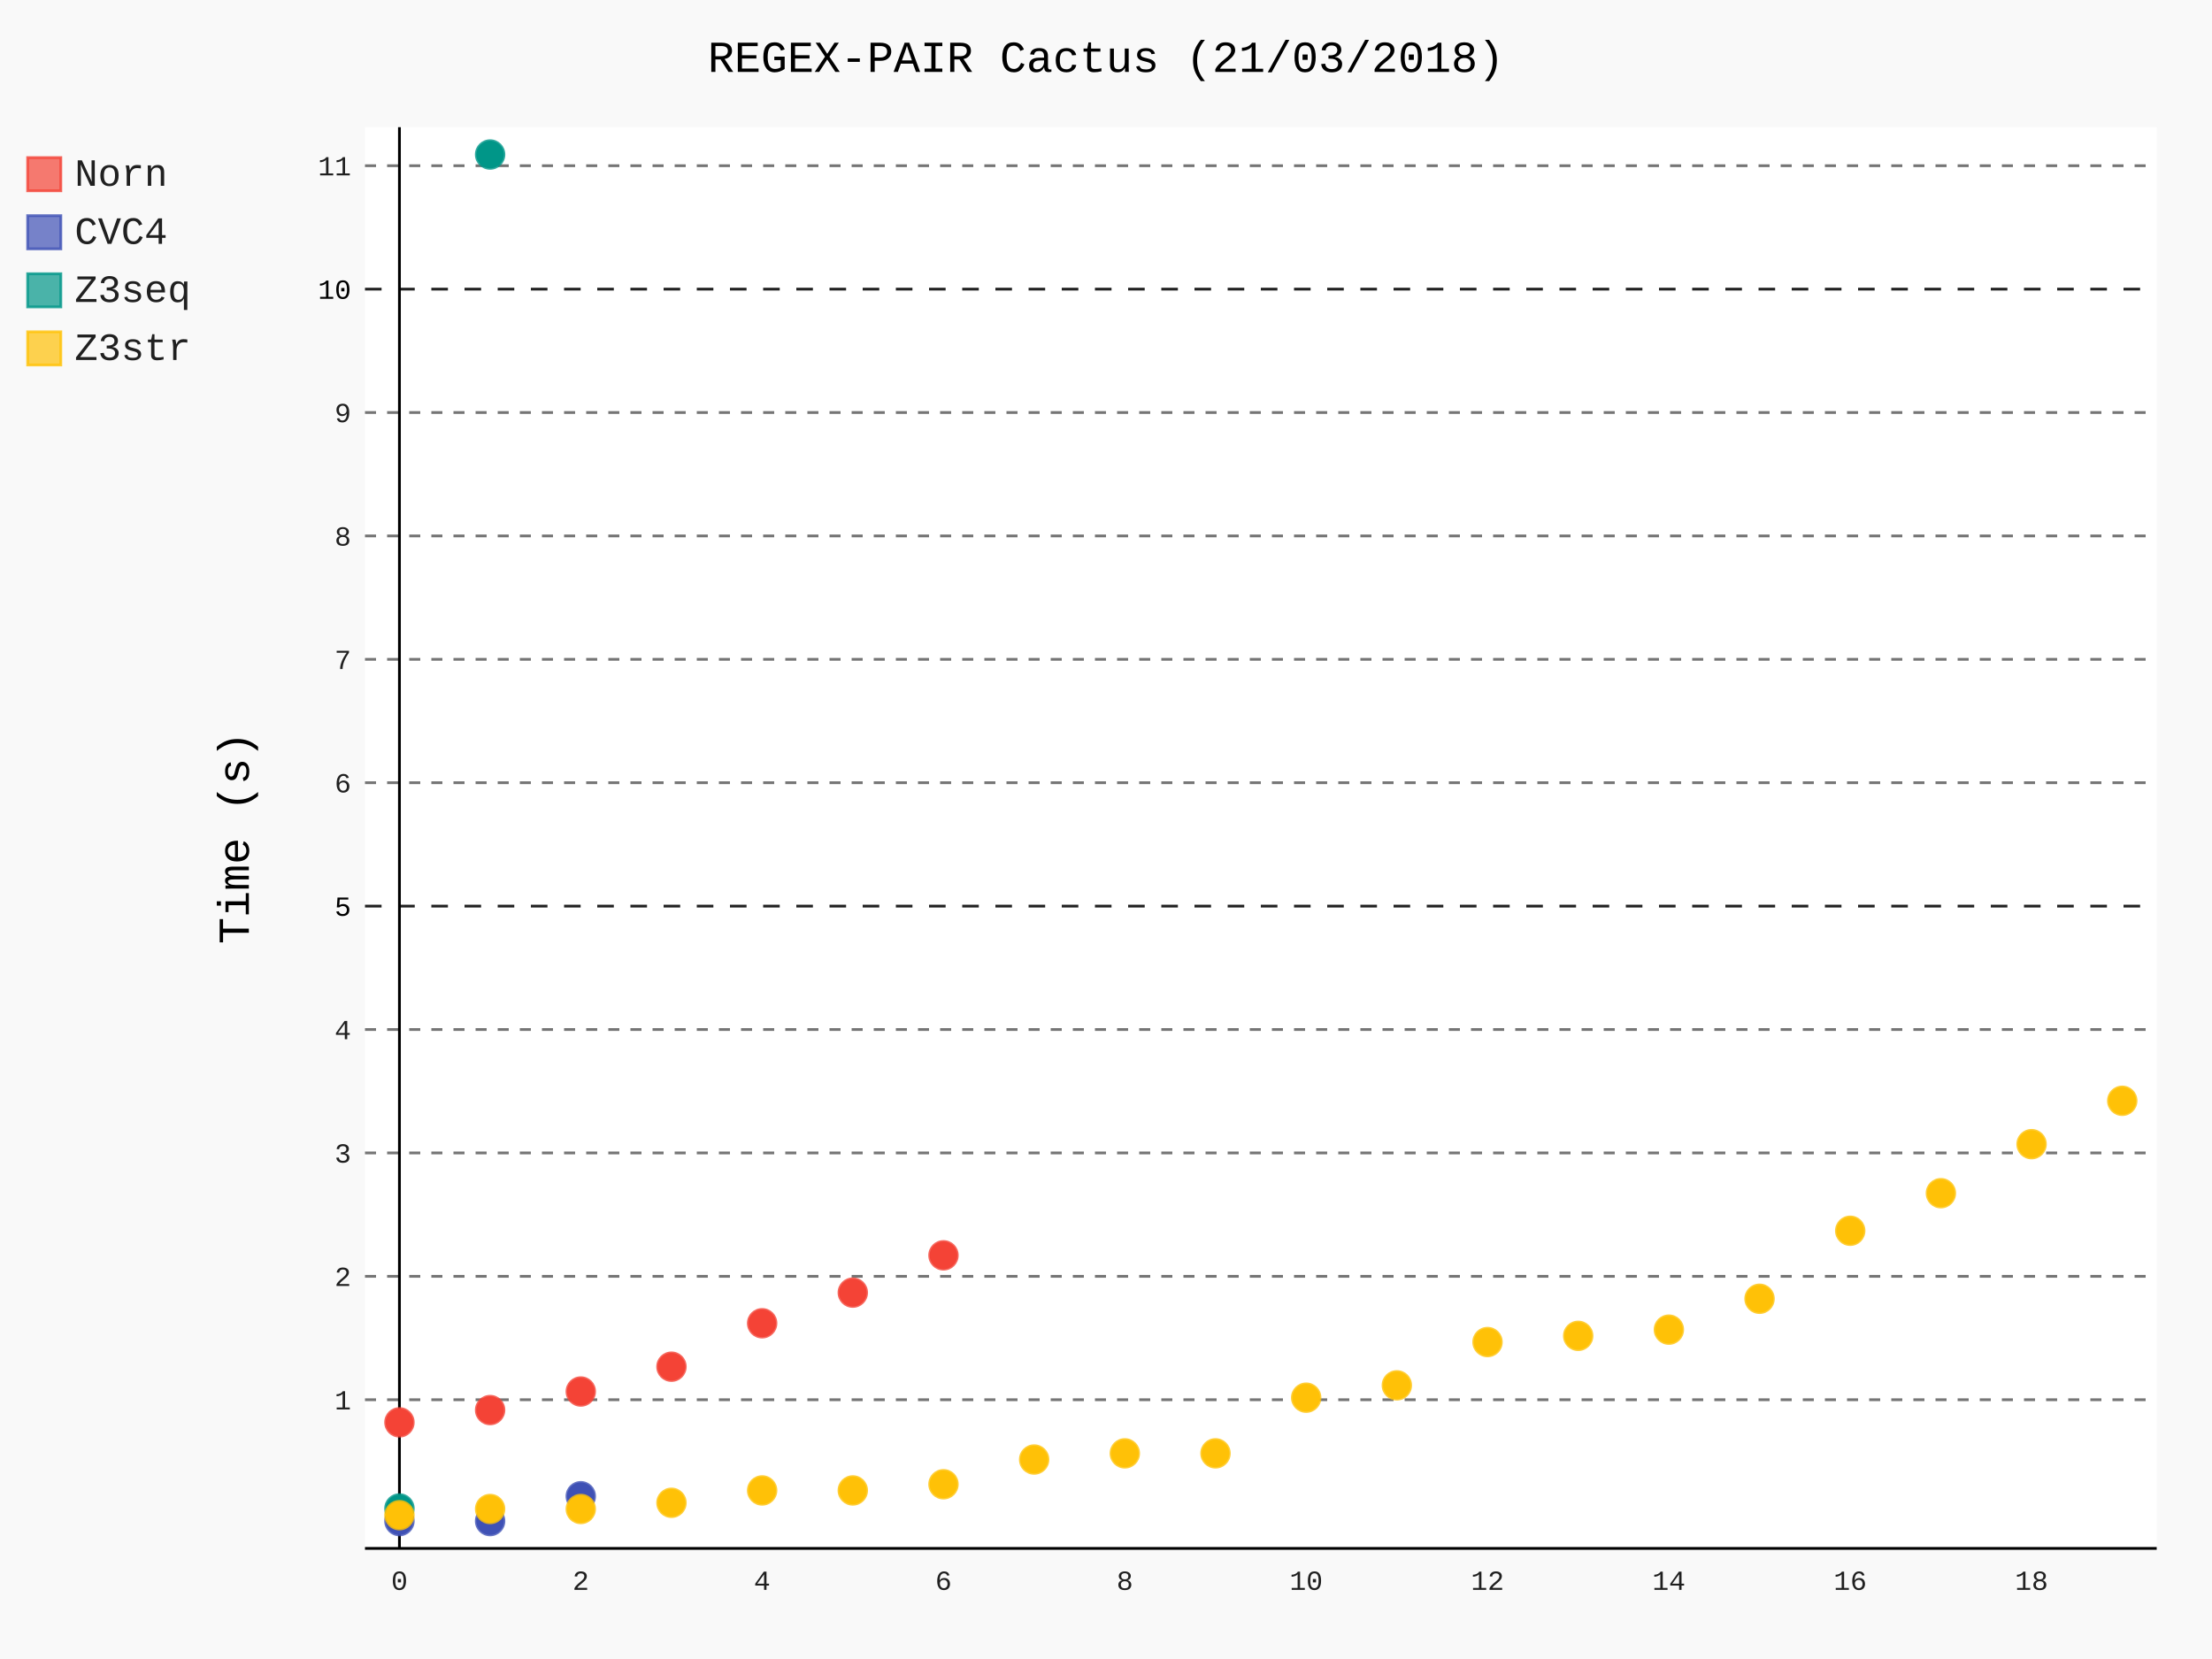
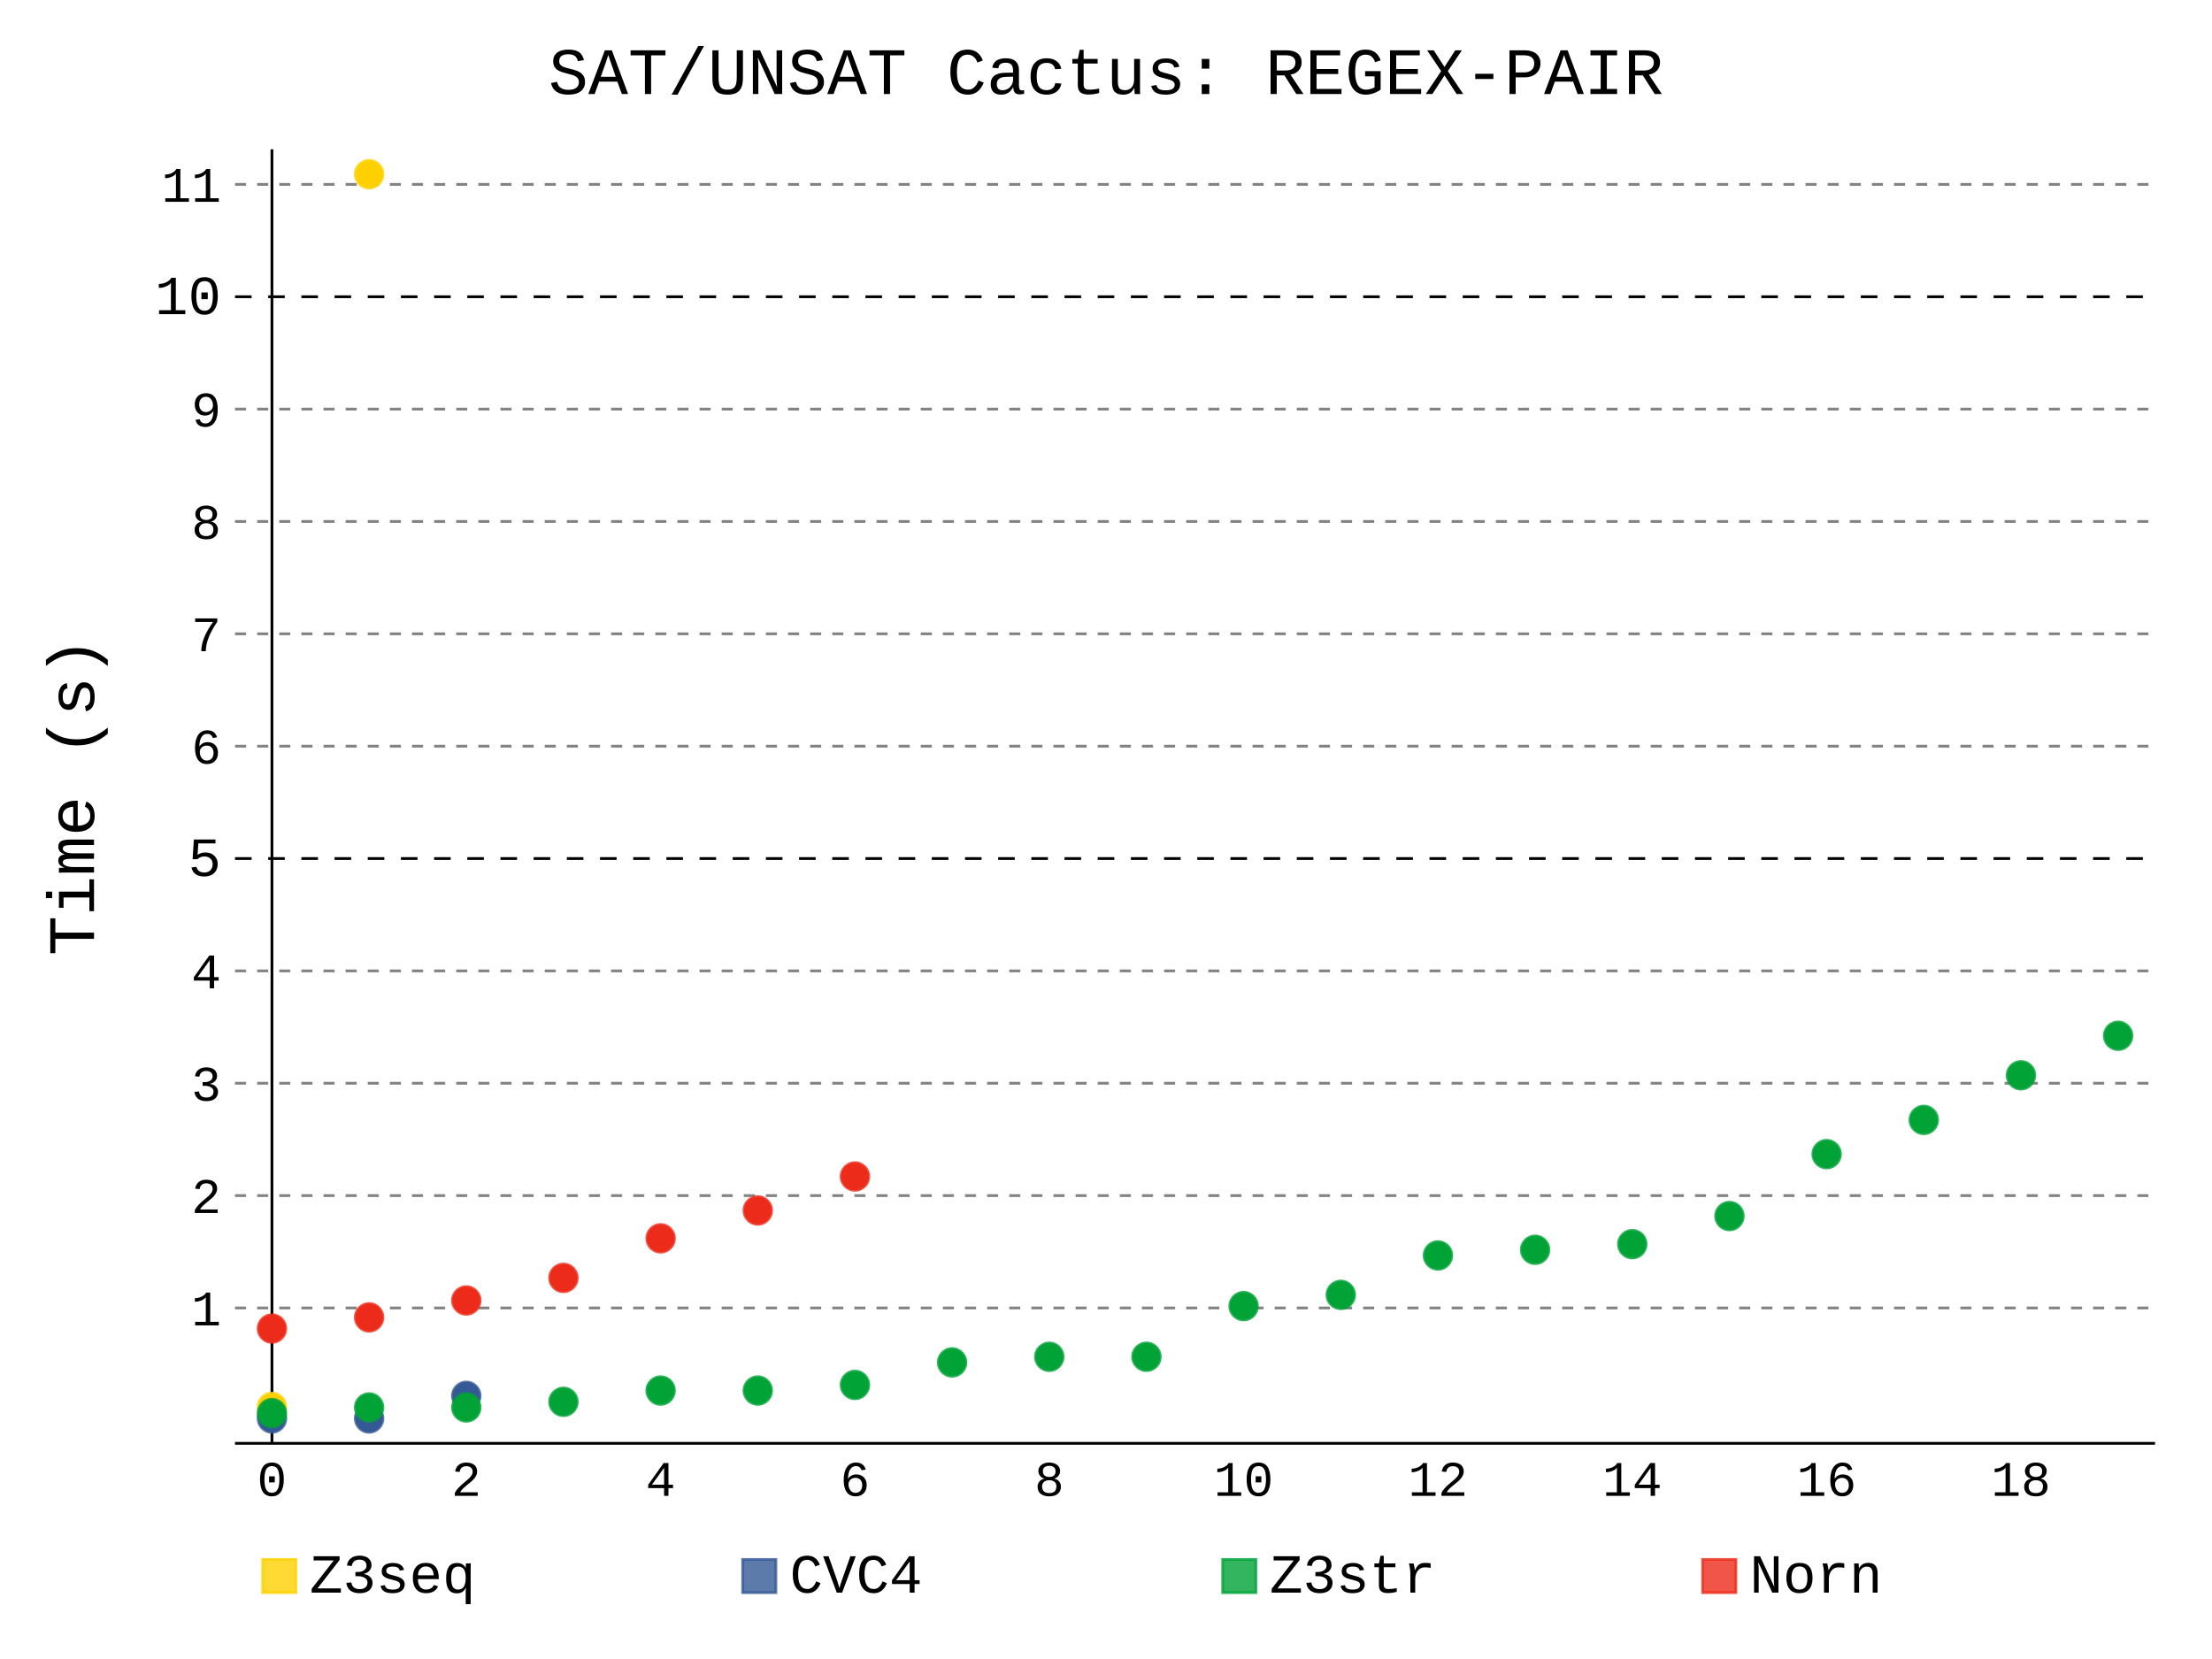
- <svg xmlns="http://www.w3.org/2000/svg" xmlns:xlink="http://www.w3.org/1999/xlink" id="chart-07d18e92-de01-43b3-aa21-6cb67c969e81" class="pygal-chart" viewBox="0 0 800 600">
+ <svg xmlns="http://www.w3.org/2000/svg" xmlns:xlink="http://www.w3.org/1999/xlink" id="chart-7e5427ba-a880-4a88-8755-be8c30e41da0" class="pygal-chart" viewBox="0 0 800 600">
  <defs>
-     <style type="text/css">#chart-07d18e92-de01-43b3-aa21-6cb67c969e81{-webkit-user-select:none;-webkit-font-smoothing:antialiased;font-family:Consolas,"Liberation Mono",Menlo,Courier,monospace}#chart-07d18e92-de01-43b3-aa21-6cb67c969e81 .title{font-family:Consolas,"Liberation Mono",Menlo,Courier,monospace;font-size:16px}#chart-07d18e92-de01-43b3-aa21-6cb67c969e81 .legends .legend text{font-family:Consolas,"Liberation Mono",Menlo,Courier,monospace;font-size:14px}#chart-07d18e92-de01-43b3-aa21-6cb67c969e81 .axis text{font-family:Consolas,"Liberation Mono",Menlo,Courier,monospace;font-size:10px}#chart-07d18e92-de01-43b3-aa21-6cb67c969e81 .axis text.major{font-family:Consolas,"Liberation Mono",Menlo,Courier,monospace;font-size:10px}#chart-07d18e92-de01-43b3-aa21-6cb67c969e81 .text-overlay text.value{font-family:Consolas,"Liberation Mono",Menlo,Courier,monospace;font-size:16px}#chart-07d18e92-de01-43b3-aa21-6cb67c969e81 .text-overlay text.label{font-family:Consolas,"Liberation Mono",Menlo,Courier,monospace;font-size:10px}#chart-07d18e92-de01-43b3-aa21-6cb67c969e81 .tooltip{font-family:Consolas,"Liberation Mono",Menlo,Courier,monospace;font-size:14px}#chart-07d18e92-de01-43b3-aa21-6cb67c969e81 text.no_data{font-family:Consolas,"Liberation Mono",Menlo,Courier,monospace;font-size:64px}
- #chart-07d18e92-de01-43b3-aa21-6cb67c969e81{background-color:rgba(249,249,249,1)}#chart-07d18e92-de01-43b3-aa21-6cb67c969e81 path,#chart-07d18e92-de01-43b3-aa21-6cb67c969e81 line,#chart-07d18e92-de01-43b3-aa21-6cb67c969e81 rect,#chart-07d18e92-de01-43b3-aa21-6cb67c969e81 circle{-webkit-transition:150ms;-moz-transition:150ms;transition:150ms}#chart-07d18e92-de01-43b3-aa21-6cb67c969e81 .graph &gt; .background{fill:rgba(249,249,249,1)}#chart-07d18e92-de01-43b3-aa21-6cb67c969e81 .plot &gt; .background{fill:rgba(255,255,255,1)}#chart-07d18e92-de01-43b3-aa21-6cb67c969e81 .graph{fill:rgba(0,0,0,.87)}#chart-07d18e92-de01-43b3-aa21-6cb67c969e81 text.no_data{fill:rgba(0,0,0,1)}#chart-07d18e92-de01-43b3-aa21-6cb67c969e81 .title{fill:rgba(0,0,0,1)}#chart-07d18e92-de01-43b3-aa21-6cb67c969e81 .legends .legend text{fill:rgba(0,0,0,.87)}#chart-07d18e92-de01-43b3-aa21-6cb67c969e81 .legends .legend:hover text{fill:rgba(0,0,0,1)}#chart-07d18e92-de01-43b3-aa21-6cb67c969e81 .axis .line{stroke:rgba(0,0,0,1)}#chart-07d18e92-de01-43b3-aa21-6cb67c969e81 .axis .guide.line{stroke:rgba(0,0,0,.54)}#chart-07d18e92-de01-43b3-aa21-6cb67c969e81 .axis .major.line{stroke:rgba(0,0,0,.87)}#chart-07d18e92-de01-43b3-aa21-6cb67c969e81 .axis text.major{fill:rgba(0,0,0,1)}#chart-07d18e92-de01-43b3-aa21-6cb67c969e81 .axis.y .guides:hover .guide.line,#chart-07d18e92-de01-43b3-aa21-6cb67c969e81 .line-graph .axis.x .guides:hover .guide.line,#chart-07d18e92-de01-43b3-aa21-6cb67c969e81 .stackedline-graph .axis.x .guides:hover .guide.line,#chart-07d18e92-de01-43b3-aa21-6cb67c969e81 .xy-graph .axis.x .guides:hover .guide.line{stroke:rgba(0,0,0,1)}#chart-07d18e92-de01-43b3-aa21-6cb67c969e81 .axis .guides:hover text{fill:rgba(0,0,0,1)}#chart-07d18e92-de01-43b3-aa21-6cb67c969e81 .reactive{fill-opacity:.7;stroke-opacity:.8}#chart-07d18e92-de01-43b3-aa21-6cb67c969e81 .ci{stroke:rgba(0,0,0,.87)}#chart-07d18e92-de01-43b3-aa21-6cb67c969e81 .reactive.active,#chart-07d18e92-de01-43b3-aa21-6cb67c969e81 .active .reactive{fill-opacity:.8;stroke-opacity:.9;stroke-width:4}#chart-07d18e92-de01-43b3-aa21-6cb67c969e81 .ci .reactive.active{stroke-width:1.5}#chart-07d18e92-de01-43b3-aa21-6cb67c969e81 .series text{fill:rgba(0,0,0,1)}#chart-07d18e92-de01-43b3-aa21-6cb67c969e81 .tooltip rect{fill:rgba(255,255,255,1);stroke:rgba(0,0,0,1);-webkit-transition:opacity 150ms;-moz-transition:opacity 150ms;transition:opacity 150ms}#chart-07d18e92-de01-43b3-aa21-6cb67c969e81 .tooltip .label{fill:rgba(0,0,0,.87)}#chart-07d18e92-de01-43b3-aa21-6cb67c969e81 .tooltip .label{fill:rgba(0,0,0,.87)}#chart-07d18e92-de01-43b3-aa21-6cb67c969e81 .tooltip .legend{font-size:.8em;fill:rgba(0,0,0,.54)}#chart-07d18e92-de01-43b3-aa21-6cb67c969e81 .tooltip .x_label{font-size:.6em;fill:rgba(0,0,0,1)}#chart-07d18e92-de01-43b3-aa21-6cb67c969e81 .tooltip .xlink{font-size:.5em;text-decoration:underline}#chart-07d18e92-de01-43b3-aa21-6cb67c969e81 .tooltip .value{font-size:1.5em}#chart-07d18e92-de01-43b3-aa21-6cb67c969e81 .bound{font-size:.5em}#chart-07d18e92-de01-43b3-aa21-6cb67c969e81 .max-value{font-size:.75em;fill:rgba(0,0,0,.54)}#chart-07d18e92-de01-43b3-aa21-6cb67c969e81 .map-element{fill:rgba(255,255,255,1);stroke:rgba(0,0,0,.54) !important}#chart-07d18e92-de01-43b3-aa21-6cb67c969e81 .map-element .reactive{fill-opacity:inherit;stroke-opacity:inherit}#chart-07d18e92-de01-43b3-aa21-6cb67c969e81 .color-0,#chart-07d18e92-de01-43b3-aa21-6cb67c969e81 .color-0 a:visited{stroke:#F44336;fill:#F44336}#chart-07d18e92-de01-43b3-aa21-6cb67c969e81 .color-1,#chart-07d18e92-de01-43b3-aa21-6cb67c969e81 .color-1 a:visited{stroke:#3F51B5;fill:#3F51B5}#chart-07d18e92-de01-43b3-aa21-6cb67c969e81 .color-2,#chart-07d18e92-de01-43b3-aa21-6cb67c969e81 .color-2 a:visited{stroke:#009688;fill:#009688}#chart-07d18e92-de01-43b3-aa21-6cb67c969e81 .color-3,#chart-07d18e92-de01-43b3-aa21-6cb67c969e81 .color-3 a:visited{stroke:#FFC107;fill:#FFC107}#chart-07d18e92-de01-43b3-aa21-6cb67c969e81 .text-overlay .color-0 text{fill:black}#chart-07d18e92-de01-43b3-aa21-6cb67c969e81 .text-overlay .color-1 text{fill:black}#chart-07d18e92-de01-43b3-aa21-6cb67c969e81 .text-overlay .color-2 text{fill:black}#chart-07d18e92-de01-43b3-aa21-6cb67c969e81 .text-overlay .color-3 text{fill:black}
- #chart-07d18e92-de01-43b3-aa21-6cb67c969e81 text.no_data{text-anchor:middle}#chart-07d18e92-de01-43b3-aa21-6cb67c969e81 .guide.line{fill:none}#chart-07d18e92-de01-43b3-aa21-6cb67c969e81 .centered{text-anchor:middle}#chart-07d18e92-de01-43b3-aa21-6cb67c969e81 .title{text-anchor:middle}#chart-07d18e92-de01-43b3-aa21-6cb67c969e81 .legends .legend text{fill-opacity:1}#chart-07d18e92-de01-43b3-aa21-6cb67c969e81 .axis.x text{text-anchor:middle}#chart-07d18e92-de01-43b3-aa21-6cb67c969e81 .axis.x:not(.web) text[transform]{text-anchor:start}#chart-07d18e92-de01-43b3-aa21-6cb67c969e81 .axis.x:not(.web) text[transform].backwards{text-anchor:end}#chart-07d18e92-de01-43b3-aa21-6cb67c969e81 .axis.y text{text-anchor:end}#chart-07d18e92-de01-43b3-aa21-6cb67c969e81 .axis.y text[transform].backwards{text-anchor:start}#chart-07d18e92-de01-43b3-aa21-6cb67c969e81 .axis.y2 text{text-anchor:start}#chart-07d18e92-de01-43b3-aa21-6cb67c969e81 .axis.y2 text[transform].backwards{text-anchor:end}#chart-07d18e92-de01-43b3-aa21-6cb67c969e81 .axis .guide.line{stroke-dasharray:4,4}#chart-07d18e92-de01-43b3-aa21-6cb67c969e81 .axis .major.guide.line{stroke-dasharray:6,6}#chart-07d18e92-de01-43b3-aa21-6cb67c969e81 .horizontal .axis.y .guide.line,#chart-07d18e92-de01-43b3-aa21-6cb67c969e81 .horizontal .axis.y2 .guide.line,#chart-07d18e92-de01-43b3-aa21-6cb67c969e81 .vertical .axis.x .guide.line{opacity:0}#chart-07d18e92-de01-43b3-aa21-6cb67c969e81 .horizontal .axis.always_show .guide.line,#chart-07d18e92-de01-43b3-aa21-6cb67c969e81 .vertical .axis.always_show .guide.line{opacity:1 !important}#chart-07d18e92-de01-43b3-aa21-6cb67c969e81 .axis.y .guides:hover .guide.line,#chart-07d18e92-de01-43b3-aa21-6cb67c969e81 .axis.y2 .guides:hover .guide.line,#chart-07d18e92-de01-43b3-aa21-6cb67c969e81 .axis.x .guides:hover .guide.line{opacity:1}#chart-07d18e92-de01-43b3-aa21-6cb67c969e81 .axis .guides:hover text{opacity:1}#chart-07d18e92-de01-43b3-aa21-6cb67c969e81 .nofill{fill:none}#chart-07d18e92-de01-43b3-aa21-6cb67c969e81 .subtle-fill{fill-opacity:.2}#chart-07d18e92-de01-43b3-aa21-6cb67c969e81 .dot{stroke-width:1px;fill-opacity:1}#chart-07d18e92-de01-43b3-aa21-6cb67c969e81 .dot.active{stroke-width:5px}#chart-07d18e92-de01-43b3-aa21-6cb67c969e81 .dot.negative{fill:transparent}#chart-07d18e92-de01-43b3-aa21-6cb67c969e81 text,#chart-07d18e92-de01-43b3-aa21-6cb67c969e81 tspan{stroke:none !important}#chart-07d18e92-de01-43b3-aa21-6cb67c969e81 .series text.active{opacity:1}#chart-07d18e92-de01-43b3-aa21-6cb67c969e81 .tooltip rect{fill-opacity:.95;stroke-width:.5}#chart-07d18e92-de01-43b3-aa21-6cb67c969e81 .tooltip text{fill-opacity:1}#chart-07d18e92-de01-43b3-aa21-6cb67c969e81 .showable{visibility:hidden}#chart-07d18e92-de01-43b3-aa21-6cb67c969e81 .showable.shown{visibility:visible}#chart-07d18e92-de01-43b3-aa21-6cb67c969e81 .gauge-background{fill:rgba(229,229,229,1);stroke:none}#chart-07d18e92-de01-43b3-aa21-6cb67c969e81 .bg-lines{stroke:rgba(249,249,249,1);stroke-width:2px}</style>
+     <style type="text/css">#chart-7e5427ba-a880-4a88-8755-be8c30e41da0{-webkit-user-select:none;-webkit-font-smoothing:antialiased;font-family:Consolas,"Liberation Mono",Menlo,Courier,monospace}#chart-7e5427ba-a880-4a88-8755-be8c30e41da0 .title{font-family:Consolas,"Liberation Mono",Menlo,Courier,monospace;font-size:24px}#chart-7e5427ba-a880-4a88-8755-be8c30e41da0 .legends .legend text{font-family:Consolas,"Liberation Mono",Menlo,Courier,monospace;font-size:20px}#chart-7e5427ba-a880-4a88-8755-be8c30e41da0 .axis text{font-family:Consolas,"Liberation Mono",Menlo,Courier,monospace;font-size:18px}#chart-7e5427ba-a880-4a88-8755-be8c30e41da0 .axis text.major{font-family:Consolas,"Liberation Mono",Menlo,Courier,monospace;font-size:20px}#chart-7e5427ba-a880-4a88-8755-be8c30e41da0 .text-overlay text.value{font-family:Consolas,"Liberation Mono",Menlo,Courier,monospace;font-size:22px}#chart-7e5427ba-a880-4a88-8755-be8c30e41da0 .text-overlay text.label{font-family:Consolas,"Liberation Mono",Menlo,Courier,monospace;font-size:20px}#chart-7e5427ba-a880-4a88-8755-be8c30e41da0 .tooltip{font-family:Consolas,"Liberation Mono",Menlo,Courier,monospace;font-size:20px}#chart-7e5427ba-a880-4a88-8755-be8c30e41da0 text.no_data{font-family:Consolas,"Liberation Mono",Menlo,Courier,monospace;font-size:64px}
+ #chart-7e5427ba-a880-4a88-8755-be8c30e41da0{background-color:#FFFFFF}#chart-7e5427ba-a880-4a88-8755-be8c30e41da0 path,#chart-7e5427ba-a880-4a88-8755-be8c30e41da0 line,#chart-7e5427ba-a880-4a88-8755-be8c30e41da0 rect,#chart-7e5427ba-a880-4a88-8755-be8c30e41da0 circle{-webkit-transition:100ms;-moz-transition:100ms;transition:100ms}#chart-7e5427ba-a880-4a88-8755-be8c30e41da0 .graph &gt; .background{fill:#FFFFFF}#chart-7e5427ba-a880-4a88-8755-be8c30e41da0 .plot &gt; .background{fill:#FFFFFF}#chart-7e5427ba-a880-4a88-8755-be8c30e41da0 .graph{fill:#000000}#chart-7e5427ba-a880-4a88-8755-be8c30e41da0 text.no_data{fill:#000000}#chart-7e5427ba-a880-4a88-8755-be8c30e41da0 .title{fill:#000000}#chart-7e5427ba-a880-4a88-8755-be8c30e41da0 .legends .legend text{fill:#000000}#chart-7e5427ba-a880-4a88-8755-be8c30e41da0 .legends .legend:hover text{fill:#000000}#chart-7e5427ba-a880-4a88-8755-be8c30e41da0 .axis .line{stroke:#000000}#chart-7e5427ba-a880-4a88-8755-be8c30e41da0 .axis .guide.line{stroke:#828282}#chart-7e5427ba-a880-4a88-8755-be8c30e41da0 .axis .major.line{stroke:#000000}#chart-7e5427ba-a880-4a88-8755-be8c30e41da0 .axis text.major{fill:#000000}#chart-7e5427ba-a880-4a88-8755-be8c30e41da0 .axis.y .guides:hover .guide.line,#chart-7e5427ba-a880-4a88-8755-be8c30e41da0 .line-graph .axis.x .guides:hover .guide.line,#chart-7e5427ba-a880-4a88-8755-be8c30e41da0 .stackedline-graph .axis.x .guides:hover .guide.line,#chart-7e5427ba-a880-4a88-8755-be8c30e41da0 .xy-graph .axis.x .guides:hover .guide.line{stroke:#000000}#chart-7e5427ba-a880-4a88-8755-be8c30e41da0 .axis .guides:hover text{fill:#000000}#chart-7e5427ba-a880-4a88-8755-be8c30e41da0 .reactive{fill-opacity:.8;stroke-opacity:.8}#chart-7e5427ba-a880-4a88-8755-be8c30e41da0 .ci{stroke:#000000}#chart-7e5427ba-a880-4a88-8755-be8c30e41da0 .reactive.active,#chart-7e5427ba-a880-4a88-8755-be8c30e41da0 .active .reactive{fill-opacity:.9;stroke-opacity:.9;stroke-width:4}#chart-7e5427ba-a880-4a88-8755-be8c30e41da0 .ci .reactive.active{stroke-width:1.5}#chart-7e5427ba-a880-4a88-8755-be8c30e41da0 .series text{fill:#000000}#chart-7e5427ba-a880-4a88-8755-be8c30e41da0 .tooltip rect{fill:#FFFFFF;stroke:#000000;-webkit-transition:opacity 100ms;-moz-transition:opacity 100ms;transition:opacity 100ms}#chart-7e5427ba-a880-4a88-8755-be8c30e41da0 .tooltip .label{fill:#000000}#chart-7e5427ba-a880-4a88-8755-be8c30e41da0 .tooltip .label{fill:#000000}#chart-7e5427ba-a880-4a88-8755-be8c30e41da0 .tooltip .legend{font-size:.8em;fill:#828282}#chart-7e5427ba-a880-4a88-8755-be8c30e41da0 .tooltip .x_label{font-size:.6em;fill:#000000}#chart-7e5427ba-a880-4a88-8755-be8c30e41da0 .tooltip .xlink{font-size:.5em;text-decoration:underline}#chart-7e5427ba-a880-4a88-8755-be8c30e41da0 .tooltip .value{font-size:1.5em}#chart-7e5427ba-a880-4a88-8755-be8c30e41da0 .bound{font-size:.5em}#chart-7e5427ba-a880-4a88-8755-be8c30e41da0 .max-value{font-size:.75em;fill:#828282}#chart-7e5427ba-a880-4a88-8755-be8c30e41da0 .map-element{fill:#FFFFFF;stroke:#828282 !important}#chart-7e5427ba-a880-4a88-8755-be8c30e41da0 .map-element .reactive{fill-opacity:inherit;stroke-opacity:inherit}#chart-7e5427ba-a880-4a88-8755-be8c30e41da0 .color-0,#chart-7e5427ba-a880-4a88-8755-be8c30e41da0 .color-0 a:visited{stroke:#FFD000;fill:#FFD000}#chart-7e5427ba-a880-4a88-8755-be8c30e41da0 .color-1,#chart-7e5427ba-a880-4a88-8755-be8c30e41da0 .color-1 a:visited{stroke:#345995;fill:#345995}#chart-7e5427ba-a880-4a88-8755-be8c30e41da0 .color-2,#chart-7e5427ba-a880-4a88-8755-be8c30e41da0 .color-2 a:visited{stroke:#01A337;fill:#01A337}#chart-7e5427ba-a880-4a88-8755-be8c30e41da0 .color-3,#chart-7e5427ba-a880-4a88-8755-be8c30e41da0 .color-3 a:visited{stroke:#ED2B1A;fill:#ED2B1A}#chart-7e5427ba-a880-4a88-8755-be8c30e41da0 .text-overlay .color-0 text{fill:black}#chart-7e5427ba-a880-4a88-8755-be8c30e41da0 .text-overlay .color-1 text{fill:black}#chart-7e5427ba-a880-4a88-8755-be8c30e41da0 .text-overlay .color-2 text{fill:black}#chart-7e5427ba-a880-4a88-8755-be8c30e41da0 .text-overlay .color-3 text{fill:black}
+ #chart-7e5427ba-a880-4a88-8755-be8c30e41da0 text.no_data{text-anchor:middle}#chart-7e5427ba-a880-4a88-8755-be8c30e41da0 .guide.line{fill:none}#chart-7e5427ba-a880-4a88-8755-be8c30e41da0 .centered{text-anchor:middle}#chart-7e5427ba-a880-4a88-8755-be8c30e41da0 .title{text-anchor:middle}#chart-7e5427ba-a880-4a88-8755-be8c30e41da0 .legends .legend text{fill-opacity:1}#chart-7e5427ba-a880-4a88-8755-be8c30e41da0 .axis.x text{text-anchor:middle}#chart-7e5427ba-a880-4a88-8755-be8c30e41da0 .axis.x:not(.web) text[transform]{text-anchor:start}#chart-7e5427ba-a880-4a88-8755-be8c30e41da0 .axis.x:not(.web) text[transform].backwards{text-anchor:end}#chart-7e5427ba-a880-4a88-8755-be8c30e41da0 .axis.y text{text-anchor:end}#chart-7e5427ba-a880-4a88-8755-be8c30e41da0 .axis.y text[transform].backwards{text-anchor:start}#chart-7e5427ba-a880-4a88-8755-be8c30e41da0 .axis.y2 text{text-anchor:start}#chart-7e5427ba-a880-4a88-8755-be8c30e41da0 .axis.y2 text[transform].backwards{text-anchor:end}#chart-7e5427ba-a880-4a88-8755-be8c30e41da0 .axis .guide.line{stroke-dasharray:4,4}#chart-7e5427ba-a880-4a88-8755-be8c30e41da0 .axis .major.guide.line{stroke-dasharray:6,6}#chart-7e5427ba-a880-4a88-8755-be8c30e41da0 .horizontal .axis.y .guide.line,#chart-7e5427ba-a880-4a88-8755-be8c30e41da0 .horizontal .axis.y2 .guide.line,#chart-7e5427ba-a880-4a88-8755-be8c30e41da0 .vertical .axis.x .guide.line{opacity:0}#chart-7e5427ba-a880-4a88-8755-be8c30e41da0 .horizontal .axis.always_show .guide.line,#chart-7e5427ba-a880-4a88-8755-be8c30e41da0 .vertical .axis.always_show .guide.line{opacity:1 !important}#chart-7e5427ba-a880-4a88-8755-be8c30e41da0 .axis.y .guides:hover .guide.line,#chart-7e5427ba-a880-4a88-8755-be8c30e41da0 .axis.y2 .guides:hover .guide.line,#chart-7e5427ba-a880-4a88-8755-be8c30e41da0 .axis.x .guides:hover .guide.line{opacity:1}#chart-7e5427ba-a880-4a88-8755-be8c30e41da0 .axis .guides:hover text{opacity:1}#chart-7e5427ba-a880-4a88-8755-be8c30e41da0 .nofill{fill:none}#chart-7e5427ba-a880-4a88-8755-be8c30e41da0 .subtle-fill{fill-opacity:.2}#chart-7e5427ba-a880-4a88-8755-be8c30e41da0 .dot{stroke-width:1px;fill-opacity:1}#chart-7e5427ba-a880-4a88-8755-be8c30e41da0 .dot.active{stroke-width:5px}#chart-7e5427ba-a880-4a88-8755-be8c30e41da0 .dot.negative{fill:transparent}#chart-7e5427ba-a880-4a88-8755-be8c30e41da0 text,#chart-7e5427ba-a880-4a88-8755-be8c30e41da0 tspan{stroke:none !important}#chart-7e5427ba-a880-4a88-8755-be8c30e41da0 .series text.active{opacity:1}#chart-7e5427ba-a880-4a88-8755-be8c30e41da0 .tooltip rect{fill-opacity:.95;stroke-width:.5}#chart-7e5427ba-a880-4a88-8755-be8c30e41da0 .tooltip text{fill-opacity:1}#chart-7e5427ba-a880-4a88-8755-be8c30e41da0 .showable{visibility:hidden}#chart-7e5427ba-a880-4a88-8755-be8c30e41da0 .showable.shown{visibility:visible}#chart-7e5427ba-a880-4a88-8755-be8c30e41da0 .gauge-background{fill:rgba(229,229,229,1);stroke:none}#chart-7e5427ba-a880-4a88-8755-be8c30e41da0 .bg-lines{stroke:#FFFFFF;stroke-width:2px}</style>
  </defs>
  <g class="graph xy-graph vertical">
    <rect class="background" height="600" width="800" x="0" y="0" />
-     <g class="plot" transform="translate(132, 46)">
-       <rect class="background" height="514" width="648.0" x="0" y="0" />
+     <g class="plot" transform="translate(85, 54)">
+       <rect class="background" height="468.0" width="694.4" x="0" y="0" />
      <g class="axis y always_show">
-         <path class="line" d="M0 514 h648" />
-         <g class="guides">
-           <path class="guide line" d="M0 460.23 h648" />
-           <text class="" x="-5" y="463.73">1</text>
-         </g>
-         <g class="guides">
-           <path class="guide line" d="M0 415.6 h648" />
-           <text class="" x="-5" y="419.1">2</text>
-         </g>
-         <g class="guides">
-           <path class="guide line" d="M0 370.971 h648" />
-           <text class="" x="-5" y="374.471">3</text>
-         </g>
-         <g class="guides">
-           <path class="guide line" d="M0 326.341 h648" />
-           <text class="" x="-5" y="329.841">4</text>
-         </g>
-         <g class="guides">
-           <path class="major guide line" d="M0 281.712 h648" />
-           <text class="major" x="-5" y="285.212">5</text>
-         </g>
-         <g class="guides">
-           <path class="guide line" d="M0 237.082 h648" />
-           <text class="" x="-5" y="240.582">6</text>
-         </g>
-         <g class="guides">
-           <path class="guide line" d="M0 192.453 h648" />
-           <text class="" x="-5" y="195.953">7</text>
-         </g>
-         <g class="guides">
-           <path class="guide line" d="M0 147.823 h648" />
-           <text class="" x="-5" y="151.323">8</text>
-         </g>
-         <g class="guides">
-           <path class="guide line" d="M0 103.194 h648" />
-           <text class="" x="-5" y="106.694">9</text>
-         </g>
-         <g class="guides">
-           <path class="major guide line" d="M0 58.565 h648" />
-           <text class="major" x="-5" y="62.065">10</text>
-         </g>
-         <g class="guides">
-           <path class="guide line" d="M0 13.935 h648" />
-           <text class="" x="-5" y="17.435">11</text>
+         <path class="line" d="M0 468 h694.4" />
+         <g class="guides">
+           <path class="guide line" d="M0 419.042 h694.4" />
+           <text class="" x="-5" y="425.342">1</text>
+         </g>
+         <g class="guides">
+           <path class="guide line" d="M0 378.406 h694.4" />
+           <text class="" x="-5" y="384.706">2</text>
+         </g>
+         <g class="guides">
+           <path class="guide line" d="M0 337.771 h694.4" />
+           <text class="" x="-5" y="344.071">3</text>
+         </g>
+         <g class="guides">
+           <path class="guide line" d="M0 297.136 h694.4" />
+           <text class="" x="-5" y="303.436">4</text>
+         </g>
+         <g class="guides">
+           <path class="major guide line" d="M0 256.5 h694.4" />
+           <text class="major" x="-5" y="262.8">5</text>
+         </g>
+         <g class="guides">
+           <path class="guide line" d="M0 215.865 h694.4" />
+           <text class="" x="-5" y="222.165">6</text>
+         </g>
+         <g class="guides">
+           <path class="guide line" d="M0 175.229 h694.4" />
+           <text class="" x="-5" y="181.529">7</text>
+         </g>
+         <g class="guides">
+           <path class="guide line" d="M0 134.594 h694.4" />
+           <text class="" x="-5" y="140.894">8</text>
+         </g>
+         <g class="guides">
+           <path class="guide line" d="M0 93.959 h694.4" />
+           <text class="" x="-5" y="100.259">9</text>
+         </g>
+         <g class="guides">
+           <path class="major guide line" d="M0 53.323 h694.4" />
+           <text class="major" x="-5" y="59.623">10</text>
+         </g>
+         <g class="guides">
+           <path class="guide line" d="M0 12.688 h694.4" />
+           <text class="" x="-5" y="18.988">11</text>
        </g>
      </g>
      <g class="axis x">
        <g class="guides">
-           <path class="axis line" d="M12.462 0 v514" />
-           <text class="" x="12.462" y="529.0">0</text>
-         </g>
-         <g class="guides">
-           <path class="guide line" d="M78.049 0 v514" />
-           <text class="" x="78.049" y="529.0">2</text>
-         </g>
-         <g class="guides">
-           <path class="guide line" d="M143.636 0 v514" />
-           <text class="" x="143.636" y="529.0">4</text>
-         </g>
-         <g class="guides">
-           <path class="guide line" d="M209.223 0 v514" />
-           <text class="" x="209.223" y="529.0">6</text>
-         </g>
-         <g class="guides">
-           <path class="guide line" d="M274.81 0 v514" />
-           <text class="" x="274.81" y="529.0">8</text>
-         </g>
-         <g class="guides">
-           <path class="guide line" d="M340.397 0 v514" />
-           <text class="" x="340.397" y="529.0">10</text>
-         </g>
-         <g class="guides">
-           <path class="guide line" d="M405.984 0 v514" />
-           <text class="" x="405.984" y="529.0">12</text>
-         </g>
-         <g class="guides">
-           <path class="guide line" d="M471.571 0 v514" />
-           <text class="" x="471.571" y="529.0">14</text>
-         </g>
-         <g class="guides">
-           <path class="guide line" d="M537.158 0 v514" />
-           <text class="" x="537.158" y="529.0">16</text>
-         </g>
-         <g class="guides">
-           <path class="guide line" d="M602.745 0 v514" />
-           <text class="" x="602.745" y="529.0">18</text>
+           <path class="axis line" d="M13.354 0 v468" />
+           <text class="" x="13.354" y="487.0">0</text>
+         </g>
+         <g class="guides">
+           <path class="guide line" d="M83.637 0 v468" />
+           <text class="" x="83.637" y="487.0">2</text>
+         </g>
+         <g class="guides">
+           <path class="guide line" d="M153.921 0 v468" />
+           <text class="" x="153.921" y="487.0">4</text>
+         </g>
+         <g class="guides">
+           <path class="guide line" d="M224.204 0 v468" />
+           <text class="" x="224.204" y="487.0">6</text>
+         </g>
+         <g class="guides">
+           <path class="guide line" d="M294.487 0 v468" />
+           <text class="" x="294.487" y="487.0">8</text>
+         </g>
+         <g class="guides">
+           <path class="guide line" d="M364.771 0 v468" />
+           <text class="" x="364.771" y="487.0">10</text>
+         </g>
+         <g class="guides">
+           <path class="guide line" d="M435.054 0 v468" />
+           <text class="" x="435.054" y="487.0">12</text>
+         </g>
+         <g class="guides">
+           <path class="guide line" d="M505.338 0 v468" />
+           <text class="" x="505.338" y="487.0">14</text>
+         </g>
+         <g class="guides">
+           <path class="guide line" d="M575.621 0 v468" />
+           <text class="" x="575.621" y="487.0">16</text>
+         </g>
+         <g class="guides">
+           <path class="guide line" d="M645.904 0 v468" />
+           <text class="" x="645.904" y="487.0">18</text>
        </g>
      </g>
      <g class="series serie-0 color-0" />
      <g class="series serie-1 color-1" />
      <g class="series serie-2 color-2" />
      <g class="series serie-3 color-3" />
    </g>
    <g class="titles">
-       <text class="title plot_title" x="400.0" y="26">REGEX-PAIR Cactus (21/03/2018)</text>
-       <text class="title" x="64.0" y="329.0" transform="rotate(-90 64 303)">Time (s)</text>
-     </g>
-     <g class="plot overlay" transform="translate(132, 46)">
+       <text class="title plot_title" x="400.0" y="34">SAT/UNSAT Cactus: REGEX-PAIR</text>
+       <text class="title" x="0" y="322.0" transform="rotate(-90 0 288)">Time (s)</text>
+     </g>
+     <g class="plot overlay" transform="translate(85, 54)">
      <g class="series serie-0 color-0">
        <g class="dots">
          <a target="_blank" xlink:href="../problems/regex-pair/regex-pair-00001.smt25">
-             <circle class="dot reactive tooltip-trigger" cx="12.462" cy="468.415" r="5" />
+             <circle class="dot reactive tooltip-trigger" cx="13.354" cy="454.849" r="5" />
+           </a>
+         </g>
+         <g class="dots">
+           <a target="_blank" xlink:href="../problems/regex-pair/regex-pair-00011.smt25">
+             <circle class="dot reactive tooltip-trigger" cx="48.496" cy="9.0" r="5" />
+           </a>
+         </g>
+       </g>
+       <g class="series serie-1 color-1">
+         <g class="dots">
+           <a target="_blank" xlink:href="../problems/regex-pair/regex-pair-00001.smt25">
+             <circle class="dot reactive tooltip-trigger" cx="13.354" cy="459.0" r="5" />
+           </a>
+         </g>
+         <g class="dots">
+           <a target="_blank" xlink:href="../problems/regex-pair/regex-pair-00011.smt25">
+             <circle class="dot reactive tooltip-trigger" cx="48.496" cy="458.998" r="5" />
          </a>
        </g>
        <g class="dots">
          <a target="_blank" xlink:href="../problems/regex-pair/regex-pair-00006.smt25">
-             <circle class="dot reactive tooltip-trigger" cx="45.255" cy="463.972" r="5" />
+             <circle class="dot reactive tooltip-trigger" cx="83.637" cy="450.827" r="5" />
+           </a>
+         </g>
+       </g>
+       <g class="series serie-2 color-2">
+         <g class="dots">
+           <a target="_blank" xlink:href="../problems/regex-pair/regex-pair-00001.smt25">
+             <circle class="dot reactive tooltip-trigger" cx="13.354" cy="457.063" r="5" />
          </a>
        </g>
        <g class="dots">
          <a target="_blank" xlink:href="../problems/regex-pair/regex-pair-00011.smt25">
-             <circle class="dot reactive tooltip-trigger" cx="78.049" cy="457.263" r="5" />
+             <circle class="dot reactive tooltip-trigger" cx="48.496" cy="455.026" r="5" />
+           </a>
+         </g>
+         <g class="dots">
+           <a target="_blank" xlink:href="../problems/regex-pair/regex-pair-00006.smt25">
+             <circle class="dot reactive tooltip-trigger" cx="83.637" cy="455.024" r="5" />
          </a>
        </g>
        <g class="dots">
          <a target="_blank" xlink:href="../problems/regex-pair/regex-pair-00016.smt25">
-             <circle class="dot reactive tooltip-trigger" cx="110.842" cy="448.285" r="5" />
+             <circle class="dot reactive tooltip-trigger" cx="118.779" cy="452.986" r="5" />
          </a>
        </g>
        <g class="dots">
          <a target="_blank" xlink:href="../problems/regex-pair/regex-pair-00021.smt25">
-             <circle class="dot reactive tooltip-trigger" cx="143.636" cy="432.578" r="5" />
+             <circle class="dot reactive tooltip-trigger" cx="153.921" cy="448.915" r="5" />
          </a>
        </g>
        <g class="dots">
          <a target="_blank" xlink:href="../problems/regex-pair/regex-pair-00026.smt25">
-             <circle class="dot reactive tooltip-trigger" cx="176.429" cy="421.499" r="5" />
+             <circle class="dot reactive tooltip-trigger" cx="189.062" cy="448.914" r="5" />
          </a>
        </g>
        <g class="dots">
          <a target="_blank" xlink:href="../problems/regex-pair/regex-pair-00031.smt25">
-             <circle class="dot reactive tooltip-trigger" cx="209.223" cy="408.006" r="5" />
-           </a>
-         </g>
-       </g>
-       <g class="series serie-1 color-1">
+             <circle class="dot reactive tooltip-trigger" cx="224.204" cy="446.877" r="5" />
+           </a>
+         </g>
+         <g class="dots">
+           <a target="_blank" xlink:href="../problems/regex-pair/regex-pair-00041.smt25">
+             <circle class="dot reactive tooltip-trigger" cx="259.346" cy="438.736" r="5" />
+           </a>
+         </g>
+         <g class="dots">
+           <a target="_blank" xlink:href="../problems/regex-pair/regex-pair-00046.smt25">
+             <circle class="dot reactive tooltip-trigger" cx="294.487" cy="436.701" r="5" />
+           </a>
+         </g>
+         <g class="dots">
+           <a target="_blank" xlink:href="../problems/regex-pair/regex-pair-00036.smt25">
+             <circle class="dot reactive tooltip-trigger" cx="329.629" cy="436.698" r="5" />
+           </a>
+         </g>
+         <g class="dots">
+           <a target="_blank" xlink:href="../problems/regex-pair/regex-pair-00066.smt25">
+             <circle class="dot reactive tooltip-trigger" cx="364.771" cy="418.372" r="5" />
+           </a>
+         </g>
+         <g class="dots">
+           <a target="_blank" xlink:href="../problems/regex-pair/regex-pair-00076.smt25">
+             <circle class="dot reactive tooltip-trigger" cx="399.913" cy="414.306" r="5" />
+           </a>
+         </g>
+         <g class="dots">
+           <a target="_blank" xlink:href="../problems/regex-pair/regex-pair-00081.smt25">
+             <circle class="dot reactive tooltip-trigger" cx="435.054" cy="400.053" r="5" />
+           </a>
+         </g>
+         <g class="dots">
+           <a target="_blank" xlink:href="../problems/regex-pair/regex-pair-00071.smt25">
+             <circle class="dot reactive tooltip-trigger" cx="470.196" cy="398.009" r="5" />
+           </a>
+         </g>
+         <g class="dots">
+           <a target="_blank" xlink:href="../problems/regex-pair/regex-pair-00086.smt25">
+             <circle class="dot reactive tooltip-trigger" cx="505.338" cy="395.968" r="5" />
+           </a>
+         </g>
+         <g class="dots">
+           <a target="_blank" xlink:href="../problems/regex-pair/regex-pair-00096.smt25">
+             <circle class="dot reactive tooltip-trigger" cx="540.479" cy="385.799" r="5" />
+           </a>
+         </g>
+         <g class="dots">
+           <a target="_blank" xlink:href="../problems/regex-pair/regex-pair-00091.smt25">
+             <circle class="dot reactive tooltip-trigger" cx="575.621" cy="363.404" r="5" />
+           </a>
+         </g>
+         <g class="dots">
+           <a target="_blank" xlink:href="../problems/regex-pair/regex-pair-00051.smt25">
+             <circle class="dot reactive tooltip-trigger" cx="610.763" cy="351.033" r="5" />
+           </a>
+         </g>
+         <g class="dots">
+           <a target="_blank" xlink:href="../problems/regex-pair/regex-pair-00061.smt25">
+             <circle class="dot reactive tooltip-trigger" cx="645.904" cy="334.887" r="5" />
+           </a>
+         </g>
+         <g class="dots">
+           <a target="_blank" xlink:href="../problems/regex-pair/regex-pair-00056.smt25">
+             <circle class="dot reactive tooltip-trigger" cx="681.046" cy="320.604" r="5" />
+           </a>
+         </g>
+       </g>
+       <g class="series serie-3 color-3">
        <g class="dots">
          <a target="_blank" xlink:href="../problems/regex-pair/regex-pair-00001.smt25">
-             <circle class="dot reactive tooltip-trigger" cx="12.462" cy="504.115" r="5" />
+             <circle class="dot reactive tooltip-trigger" cx="13.354" cy="426.494" r="5" />
+           </a>
+         </g>
+         <g class="dots">
+           <a target="_blank" xlink:href="../problems/regex-pair/regex-pair-00006.smt25">
+             <circle class="dot reactive tooltip-trigger" cx="48.496" cy="422.449" r="5" />
          </a>
        </g>
        <g class="dots">
          <a target="_blank" xlink:href="../problems/regex-pair/regex-pair-00011.smt25">
-             <circle class="dot reactive tooltip-trigger" cx="45.255" cy="504.113" r="5" />
-           </a>
-         </g>
-         <g class="dots">
-           <a target="_blank" xlink:href="../problems/regex-pair/regex-pair-00006.smt25">
-             <circle class="dot reactive tooltip-trigger" cx="78.049" cy="495.139" r="5" />
-           </a>
-         </g>
-       </g>
-       <g class="series serie-2 color-2">
-         <g class="dots">
-           <a target="_blank" xlink:href="../problems/regex-pair/regex-pair-00001.smt25">
-             <circle class="dot reactive tooltip-trigger" cx="12.462" cy="499.556" r="5" />
-           </a>
-         </g>
-         <g class="dots">
-           <a target="_blank" xlink:href="../problems/regex-pair/regex-pair-00011.smt25">
-             <circle class="dot reactive tooltip-trigger" cx="45.255" cy="9.885" r="5" />
-           </a>
-         </g>
-       </g>
-       <g class="series serie-3 color-3">
-         <g class="dots">
-           <a target="_blank" xlink:href="../problems/regex-pair/regex-pair-00001.smt25">
-             <circle class="dot reactive tooltip-trigger" cx="12.462" cy="501.988" r="5" />
-           </a>
-         </g>
-         <g class="dots">
-           <a target="_blank" xlink:href="../problems/regex-pair/regex-pair-00011.smt25">
-             <circle class="dot reactive tooltip-trigger" cx="45.255" cy="499.751" r="5" />
-           </a>
-         </g>
-         <g class="dots">
-           <a target="_blank" xlink:href="../problems/regex-pair/regex-pair-00006.smt25">
-             <circle class="dot reactive tooltip-trigger" cx="78.049" cy="499.748" r="5" />
+             <circle class="dot reactive tooltip-trigger" cx="83.637" cy="416.34" r="5" />
          </a>
        </g>
        <g class="dots">
          <a target="_blank" xlink:href="../problems/regex-pair/regex-pair-00016.smt25">
-             <circle class="dot reactive tooltip-trigger" cx="110.842" cy="497.51" r="5" />
+             <circle class="dot reactive tooltip-trigger" cx="118.779" cy="408.166" r="5" />
          </a>
        </g>
        <g class="dots">
          <a target="_blank" xlink:href="../problems/regex-pair/regex-pair-00021.smt25">
-             <circle class="dot reactive tooltip-trigger" cx="143.636" cy="493.039" r="5" />
+             <circle class="dot reactive tooltip-trigger" cx="153.921" cy="393.865" r="5" />
          </a>
        </g>
        <g class="dots">
          <a target="_blank" xlink:href="../problems/regex-pair/regex-pair-00026.smt25">
-             <circle class="dot reactive tooltip-trigger" cx="176.429" cy="493.038" r="5" />
+             <circle class="dot reactive tooltip-trigger" cx="189.062" cy="383.778" r="5" />
          </a>
        </g>
        <g class="dots">
          <a target="_blank" xlink:href="../problems/regex-pair/regex-pair-00031.smt25">
-             <circle class="dot reactive tooltip-trigger" cx="209.223" cy="490.801" r="5" />
-           </a>
-         </g>
-         <g class="dots">
-           <a target="_blank" xlink:href="../problems/regex-pair/regex-pair-00041.smt25">
-             <circle class="dot reactive tooltip-trigger" cx="242.016" cy="481.86" r="5" />
-           </a>
-         </g>
-         <g class="dots">
-           <a target="_blank" xlink:href="../problems/regex-pair/regex-pair-00046.smt25">
-             <circle class="dot reactive tooltip-trigger" cx="274.81" cy="479.624" r="5" />
-           </a>
-         </g>
-         <g class="dots">
-           <a target="_blank" xlink:href="../problems/regex-pair/regex-pair-00036.smt25">
-             <circle class="dot reactive tooltip-trigger" cx="307.603" cy="479.622" r="5" />
-           </a>
-         </g>
-         <g class="dots">
-           <a target="_blank" xlink:href="../problems/regex-pair/regex-pair-00066.smt25">
-             <circle class="dot reactive tooltip-trigger" cx="340.397" cy="459.494" r="5" />
-           </a>
-         </g>
-         <g class="dots">
-           <a target="_blank" xlink:href="../problems/regex-pair/regex-pair-00076.smt25">
-             <circle class="dot reactive tooltip-trigger" cx="373.19" cy="455.028" r="5" />
-           </a>
-         </g>
-         <g class="dots">
-           <a target="_blank" xlink:href="../problems/regex-pair/regex-pair-00081.smt25">
-             <circle class="dot reactive tooltip-trigger" cx="405.984" cy="439.374" r="5" />
-           </a>
-         </g>
-         <g class="dots">
-           <a target="_blank" xlink:href="../problems/regex-pair/regex-pair-00071.smt25">
-             <circle class="dot reactive tooltip-trigger" cx="438.777" cy="437.13" r="5" />
-           </a>
-         </g>
-         <g class="dots">
-           <a target="_blank" xlink:href="../problems/regex-pair/regex-pair-00086.smt25">
-             <circle class="dot reactive tooltip-trigger" cx="471.571" cy="434.888" r="5" />
-           </a>
-         </g>
-         <g class="dots">
-           <a target="_blank" xlink:href="../problems/regex-pair/regex-pair-00096.smt25">
-             <circle class="dot reactive tooltip-trigger" cx="504.364" cy="423.719" r="5" />
-           </a>
-         </g>
-         <g class="dots">
-           <a target="_blank" xlink:href="../problems/regex-pair/regex-pair-00091.smt25">
-             <circle class="dot reactive tooltip-trigger" cx="537.158" cy="399.124" r="5" />
-           </a>
-         </g>
-         <g class="dots">
-           <a target="_blank" xlink:href="../problems/regex-pair/regex-pair-00051.smt25">
-             <circle class="dot reactive tooltip-trigger" cx="569.951" cy="385.537" r="5" />
-           </a>
-         </g>
-         <g class="dots">
-           <a target="_blank" xlink:href="../problems/regex-pair/regex-pair-00061.smt25">
-             <circle class="dot reactive tooltip-trigger" cx="602.745" cy="367.803" r="5" />
-           </a>
-         </g>
-         <g class="dots">
-           <a target="_blank" xlink:href="../problems/regex-pair/regex-pair-00056.smt25">
-             <circle class="dot reactive tooltip-trigger" cx="635.538" cy="352.117" r="5" />
-           </a>
-         </g>
-       </g>
-     </g>
-     <g class="plot text-overlay" transform="translate(132, 46)">
+             <circle class="dot reactive tooltip-trigger" cx="224.204" cy="371.492" r="5" />
+           </a>
+         </g>
+       </g>
+     </g>
+     <g class="plot text-overlay" transform="translate(85, 54)">
      <g class="series serie-0 color-0" />
      <g class="series serie-1 color-1" />
      <g class="series serie-2 color-2" />
      <g class="series serie-3 color-3" />
    </g>
-     <g class="plot tooltip-overlay" transform="translate(132, 46)">
+     <g class="plot tooltip-overlay" transform="translate(85, 54)">
      <g class="tooltip" style="opacity: 0" transform="translate(0 0)">
        <rect class="tooltip-box" height="0" rx="10" ry="10" width="0" />
        <g class="text" />
      </g>
    </g>
-     <g class="legends" transform="translate(10, 56)">
+     <g class="legends" transform="translate(95, 560)">
      <g class="legend reactive activate-serie" id="activate-serie-0">
-         <rect class="color-0 reactive" height="12" width="12" x="0.0" y="1.0" />
-         <text x="17.0" y="11.2">Norn</text>
+         <rect class="color-0 reactive" height="12" width="12" x="0.0" y="4.0" />
+         <text x="17.0" y="16.0">Z3seq</text>
      </g>
      <g class="legend reactive activate-serie" id="activate-serie-1">
-         <rect class="color-1 reactive" height="12" width="12" x="0.0" y="22.0" />
-         <text x="17.0" y="32.2">CVC4</text>
+         <rect class="color-1 reactive" height="12" width="12" x="173.6" y="4.0" />
+         <text x="190.6" y="16.0">CVC4</text>
      </g>
      <g class="legend reactive activate-serie" id="activate-serie-2">
-         <rect class="color-2 reactive" height="12" width="12" x="0.0" y="43.0" />
-         <text x="17.0" y="53.2">Z3seq</text>
+         <rect class="color-2 reactive" height="12" width="12" x="347.2" y="4.0" />
+         <text x="364.2" y="16.0">Z3str</text>
      </g>
      <g class="legend reactive activate-serie" id="activate-serie-3">
-         <rect class="color-3 reactive" height="12" width="12" x="0.0" y="64.0" />
-         <text x="17.0" y="74.2">Z3str</text>
-       </g>
-     </g>
-     <g class="legends" transform="translate(790, 56)" />
+         <rect class="color-3 reactive" height="12" width="12" x="520.8" y="4.0" />
+         <text x="537.8" y="16.0">Norn</text>
+       </g>
+     </g>
  </g>
</svg>
